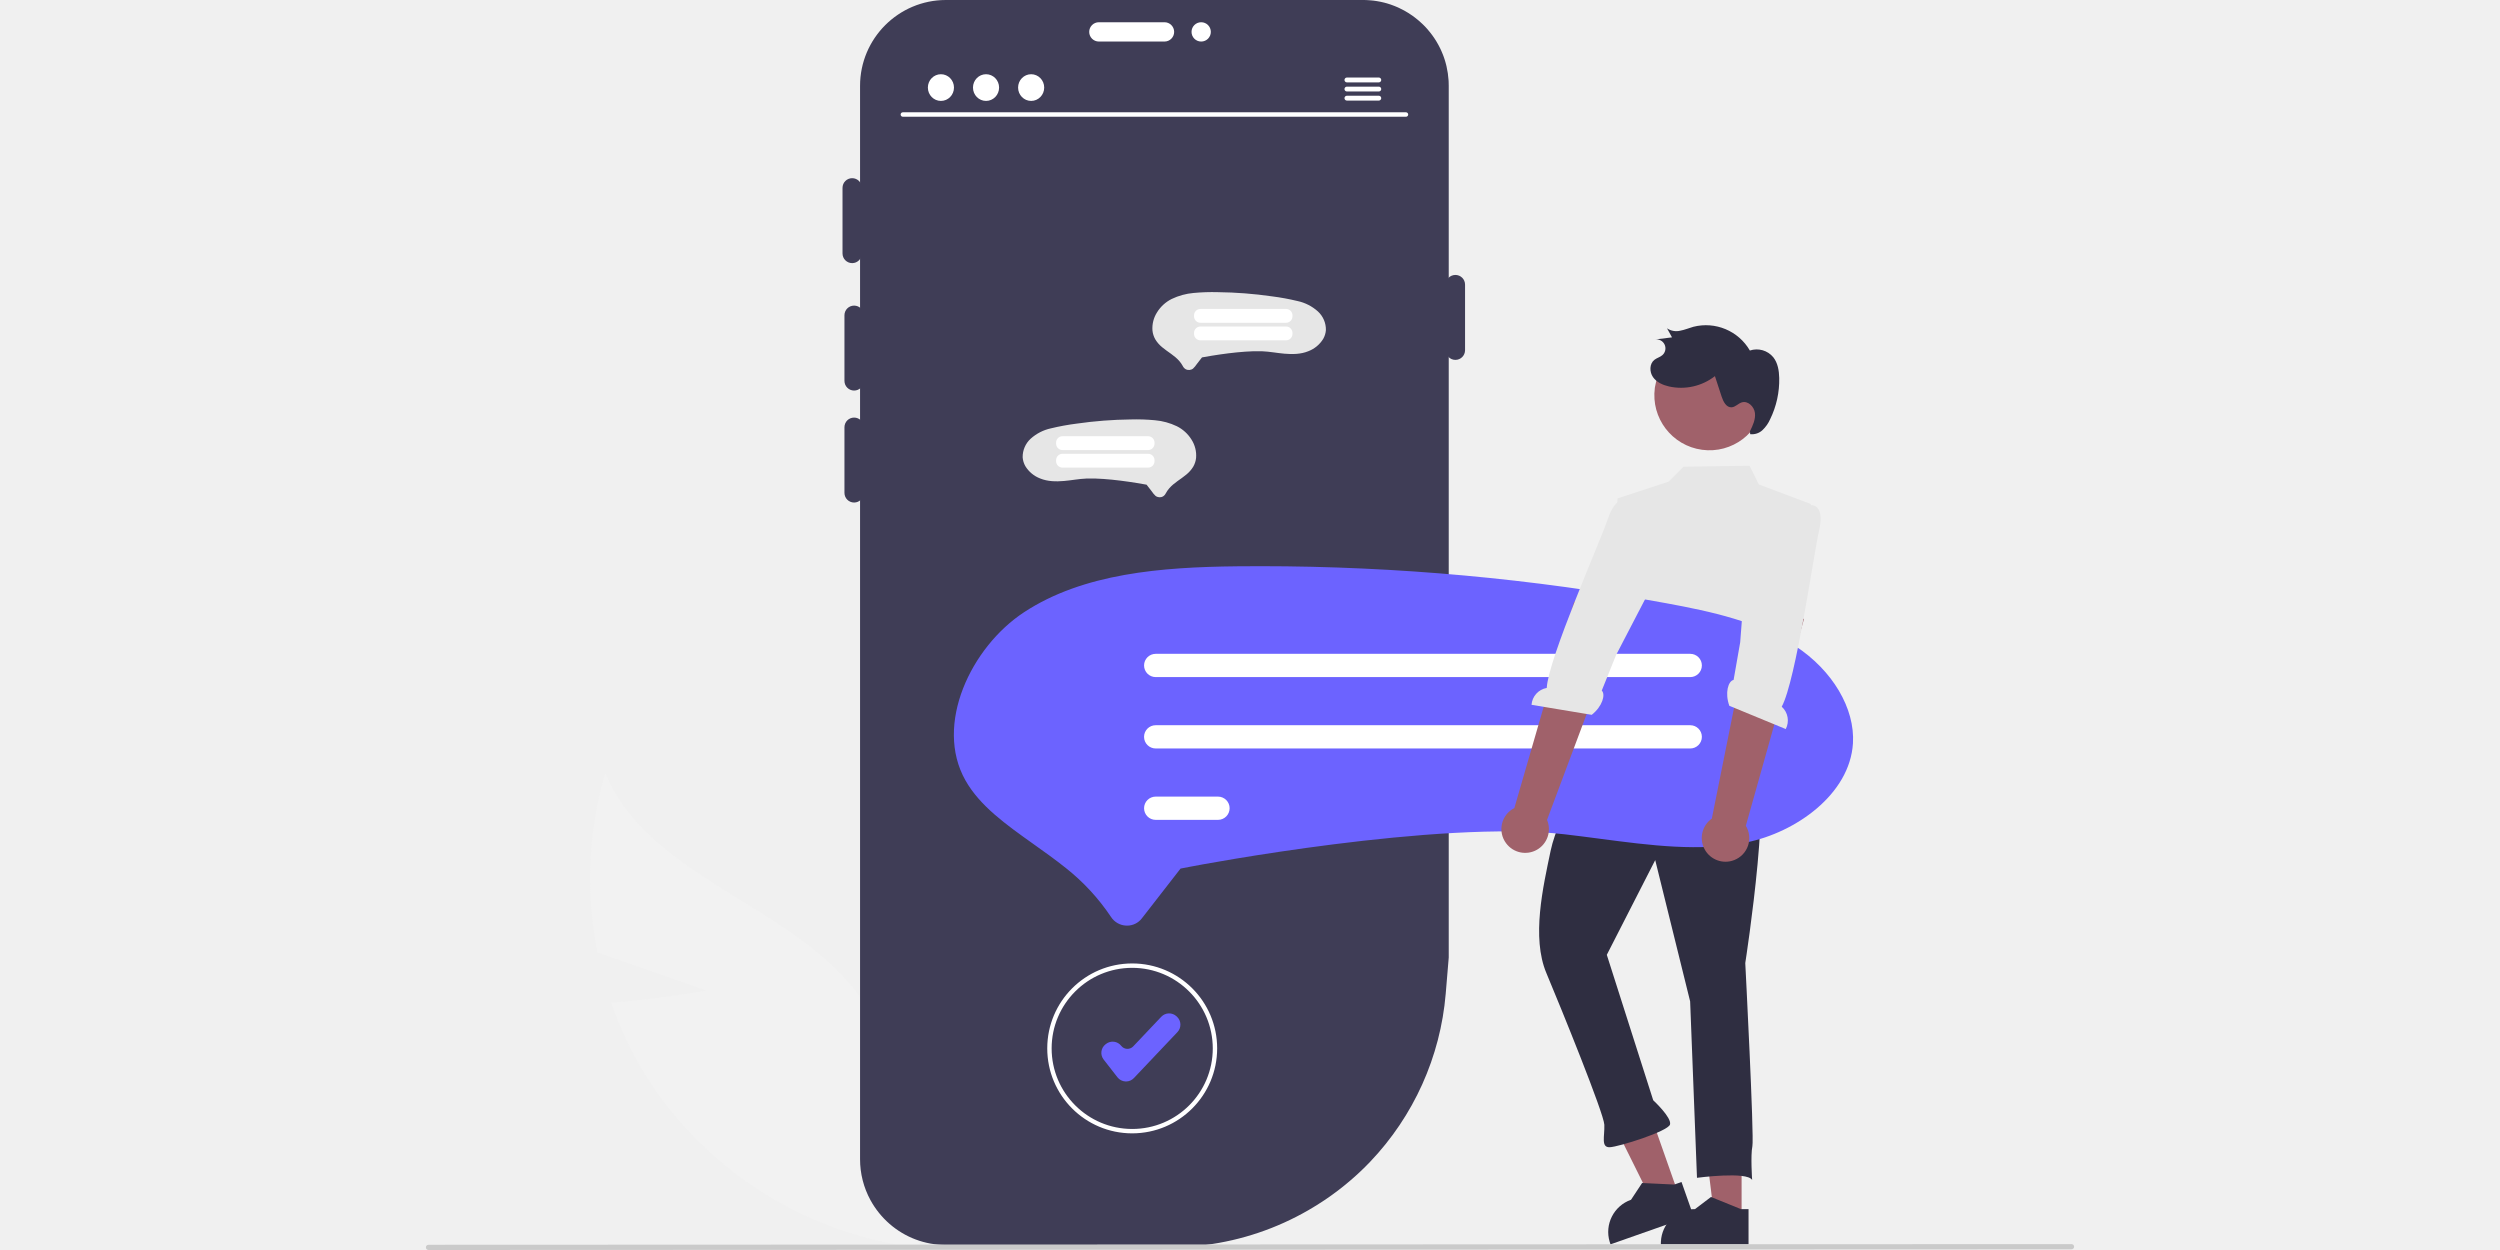
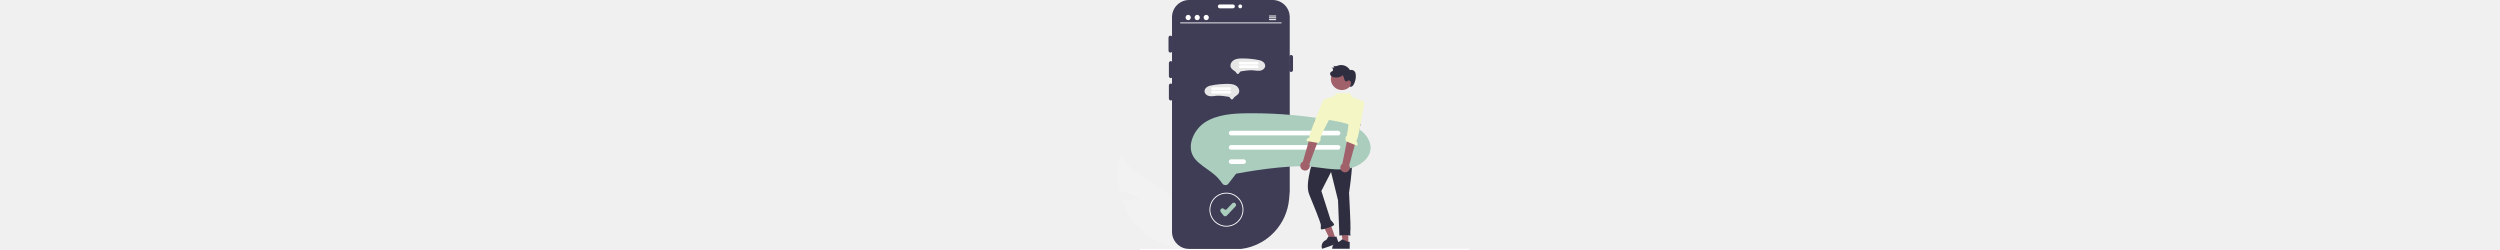
- <svg xmlns="http://www.w3.org/2000/svg" data-name="Layer 1" width="200" height="100" viewBox="0 0 751.131 569.602">
+ <svg xmlns="http://www.w3.org/2000/svg" data-name="Layer 1" width="100" height="10" viewBox="0 0 751.131 569.602">
  <path d="M352.382,616.542,302.64,599.163a170.006,170.006,0,0,1,3.577-81.72c18.87,45.43,77.726,58.131,110.404,94.902a102.259,102.259,0,0,1,23.696,85.409l9.524,36.136a171.354,171.354,0,0,1-122.604-74.521,165.52,165.52,0,0,1-18.323-37.262C330.386,620.585,352.382,616.542,352.382,616.542Z" transform="translate(-224.4343 -165.1988)" fill="#f2f2f2" />
  <path d="M690.56,204.289v397.23l-1.38,16.54a126.311,126.311,0,0,1-34.47,76.58q-4.23,4.425-8.85,8.38a123.197,123.197,0,0,1-11.94,9.09c-2.38,1.6-4.82,3.11-7.3,4.54a125.993,125.993,0,0,1-46.87,15.85H461.39a38.928,38.928,0,0,1-25.62-9.59,39.509,39.509,0,0,1-8.7-10.8,38.896,38.896,0,0,1-4.76-18.69v-489.13a39.14,39.14,0,0,1,39.09-39.09H651.48c.45,0,.89.01,1.34.02.29.01.58.02.87.05.39.01.78.04,1.16.08.49.03.97.08,1.45.14.44.06.88.12,1.32.19.09.01.17.03.26.04.56.09,1.12.19,1.67.31.55.11,1.11.24,1.65.38.39.1.79.21,1.18.32.01,0,.03.01.04.01,1.15.34,2.29.73,3.41,1.18.35.13.7.28,1.04.43l.15.06c.28.12.55.24.82.37.81.37,1.61.78,2.4,1.21a40.162,40.162,0,0,1,3.77,2.36c.39.27.77.56,1.14.85.31.23.62.47.92.73a.304.304,0,0,1,.07.05c.04.03.08.07.12.1.27.21.53.43.78.65.49.42.97.86,1.44,1.31.13.12.26.24.39.37.13.12.25.25.38.38.13.12.25.25.37.37a1.893,1.893,0,0,1,.2.2c.36.38.71.77,1.05,1.16.43.49.85.99,1.24,1.5.34.42.66.84.97,1.27.29.39.56.78.83,1.18a3.281,3.281,0,0,1,.2.31c.28.41.54.83.8,1.25.65,1.06,1.24,2.16,1.78,3.27.2.42.39.83.57,1.25.23.51.44,1.02.64,1.53.08.19.15.39.22.58.11.29.21.58.31.87.11.32.22.65.32.97l.24.78c.14.47.26.93.38,1.4.07.28.14.56.2.85a39.063,39.063,0,0,1,.91,6.21c.01.26.03.51.04.77C690.55,203.099,690.56,203.689,690.56,204.289Z" transform="translate(-224.4343 -165.1988)" fill="#3f3d56" />
  <path d="M419.598,343.167a4.404,4.404,0,0,1-4.399-4.399V308.856a4.399,4.399,0,1,1,8.798,0v29.912A4.404,4.404,0,0,1,419.598,343.167Z" transform="translate(-224.4343 -165.1988)" fill="#3f3d56" />
  <path d="M418.718,285.102a4.404,4.404,0,0,1-4.399-4.399V250.791a4.399,4.399,0,0,1,8.798,0v29.912A4.404,4.404,0,0,1,418.718,285.102Z" transform="translate(-224.4343 -165.1988)" fill="#3f3d56" />
  <path d="M526.728,179.732a4.404,4.404,0,0,1,4.399-4.399h29.912a4.399,4.399,0,0,1,0,8.798H531.127A4.404,4.404,0,0,1,526.728,179.732Z" transform="translate(-224.4343 -165.1988)" fill="#fff" />
  <path d="M419.598,394.194a4.404,4.404,0,0,1-4.399-4.399V359.883a4.399,4.399,0,1,1,8.798,0v29.912A4.404,4.404,0,0,1,419.598,394.194Z" transform="translate(-224.4343 -165.1988)" fill="#3f3d56" />
  <path d="M693.598,329.194a4.404,4.404,0,0,1-4.399-4.399V294.883a4.399,4.399,0,1,1,8.798,0v29.912A4.404,4.404,0,0,1,693.598,329.194Z" transform="translate(-224.4343 -165.1988)" fill="#3f3d56" />
  <circle cx="353.321" cy="14.533" r="4.399" fill="#fff" />
  <path d="M671.103,218.401H441.78a1.016,1.016,0,0,1,0-2.031H671.103a1.016,1.016,0,0,1,0,2.031Z" transform="translate(-224.4343 -165.1988)" fill="#fff" />
  <ellipse cx="234.726" cy="39.905" rx="5.95" ry="6.083" fill="#fff" />
  <ellipse cx="255.282" cy="39.905" rx="5.95" ry="6.083" fill="#fff" />
  <ellipse cx="275.838" cy="39.905" rx="5.95" ry="6.083" fill="#fff" />
  <path d="M658.727,200.528H644.125a1.106,1.106,0,0,0,0,2.211H658.727a1.106,1.106,0,0,0,0-2.211Z" transform="translate(-224.4343 -165.1988)" fill="#fff" />
  <path d="M658.727,204.678H644.125a1.106,1.106,0,0,0,0,2.211H658.727a1.106,1.106,0,0,0,0-2.211Z" transform="translate(-224.4343 -165.1988)" fill="#fff" />
  <path d="M658.727,208.823H644.125a1.106,1.106,0,0,0,0,2.211H658.727a1.106,1.106,0,0,0,0-2.211Z" transform="translate(-224.4343 -165.1988)" fill="#fff" />
  <path d="M496.404,373.589a9.453,9.453,0,0,0,1.222,4.028,13.635,13.635,0,0,0,6.777,5.62c3.428,1.403,7.249,1.446,10.887,1.133,3.379-.29,6.723-.964,10.114-1.103a70.469,70.469,0,0,1,7.863.188c5.075.36,10.128,1.028,15.149,1.839q2.04.325,4.071.699a2.013,2.013,0,0,1,.378.07c.025.01.064.002.087.016.041.026-.165-.065-.04.038a3.752,3.752,0,0,1,.464.597l1.854,2.386a11.28,11.28,0,0,0,1.713,2.055,3.101,3.101,0,0,0,3.433.239,3.43,3.43,0,0,0,1.277-1.45,12.514,12.514,0,0,1,1.518-2.191c2.206-2.574,5.272-4.157,7.837-6.322a13.958,13.958,0,0,0,3.134-3.583,10.132,10.132,0,0,0,1.295-4.023,13.457,13.457,0,0,0-2.061-8.261,16.503,16.503,0,0,0-6.7-6.132,28.921,28.921,0,0,0-9.981-2.735A90.432,90.432,0,0,0,545.668,356.332q-6.183.069-12.344.544-6.169.477-12.289,1.357a107.233,107.233,0,0,0-11.711,2.146,20.214,20.214,0,0,0-9.29,4.747A11.254,11.254,0,0,0,496.404,373.589Z" transform="translate(-224.4343 -165.1988)" fill="#e6e6e6" />
  <path d="M553.576,363.978H514.558a2.921,2.921,0,0,0-2.917,2.917v.47a2.921,2.921,0,0,0,2.917,2.917h39.018a2.921,2.921,0,0,0,2.917-2.917v-.47A2.921,2.921,0,0,0,553.576,363.978Z" transform="translate(-224.4343 -165.1988)" fill="#fff" />
  <path d="M553.576,371.978H514.558a2.921,2.921,0,0,0-2.917,2.917v.47a2.921,2.921,0,0,0,2.917,2.917h39.018a2.921,2.921,0,0,0,2.917-2.917v-.47A2.921,2.921,0,0,0,553.576,371.978Z" transform="translate(-224.4343 -165.1988)" fill="#fff" />
  <path d="M634.588,315.589a9.453,9.453,0,0,1-1.222,4.028,13.635,13.635,0,0,1-6.777,5.62c-3.428,1.403-7.249,1.446-10.887,1.133-3.379-.29-6.723-.964-10.114-1.103a70.469,70.469,0,0,0-7.863.188c-5.075.36-10.128,1.028-15.149,1.839q-2.04.325-4.071.699a2.013,2.013,0,0,0-.378.07c-.025.01-.064.002-.087.016-.041.026.165-.065.04.038a3.751,3.751,0,0,0-.464.597l-1.854,2.386a11.281,11.281,0,0,1-1.713,2.055,3.101,3.101,0,0,1-3.433.239,3.43,3.43,0,0,1-1.277-1.45,12.514,12.514,0,0,0-1.518-2.191c-2.206-2.574-5.272-4.157-7.837-6.322a13.958,13.958,0,0,1-3.134-3.583,10.132,10.132,0,0,1-1.295-4.023,13.457,13.457,0,0,1,2.061-8.261,16.503,16.503,0,0,1,6.7-6.132,28.921,28.921,0,0,1,9.981-2.735,90.432,90.432,0,0,1,11.026-.365q6.183.069,12.344.544,6.169.477,12.289,1.357a107.233,107.233,0,0,1,11.711,2.146,20.214,20.214,0,0,1,9.29,4.747A11.254,11.254,0,0,1,634.588,315.589Z" transform="translate(-224.4343 -165.1988)" fill="#e6e6e6" />
  <path d="M574.5,308.894v.47a2.921,2.921,0,0,0,2.917,2.917h39.018a2.921,2.921,0,0,0,2.917-2.917v-.47a2.921,2.921,0,0,0-2.917-2.917H577.416A2.921,2.921,0,0,0,574.5,308.894Z" transform="translate(-224.4343 -165.1988)" fill="#fff" />
  <path d="M574.5,316.895v.47a2.921,2.921,0,0,0,2.917,2.917h39.018a2.921,2.921,0,0,0,2.917-2.917v-.47a2.921,2.921,0,0,0-2.917-2.917H577.416A2.921,2.921,0,0,0,574.5,316.895Z" transform="translate(-224.4343 -165.1988)" fill="#fff" />
  <polygon points="599.58 555.014 587.19 555.013 581.296 507.224 599.582 507.225 599.58 555.014" fill="#a0616a" />
  <path d="M823.684,716.164l-13.22-5.37-.39-.16-7.3,5.53a15.542,15.542,0,0,0-15.53,14.87c-.02.22-.02.45-.02.68v.51h39.95v-16.06Z" transform="translate(-224.4343 -165.1988)" fill="#2f2e41" />
  <polygon points="570.564 543.484 558.877 547.596 537.455 504.472 554.705 498.403 570.564 543.484" fill="#a0616a" />
  <path d="M793.344,704.973l-14.253-.678-.421-.022-5.051,7.639a15.542,15.542,0,0,0-9.714,19.182c.054.214.13.431.207.648l.169.481,37.685-13.26-5.33-15.15Z" transform="translate(-224.4343 -165.1988)" fill="#2f2e41" />
  <path d="M828.393,514.155c11.335-.44-2.706,89.89-2.706,89.89s4.107,79.305,3.237,83.467-.11,15.386-.11,15.386c-2.221-4.042-25.132-.991-25.132-.991l-3.117-80.376L784.651,557.131l-22.062,43.168,21.146,66.261s8.563,7.924,7.653,11.055-23.341,10.193-27.463,10.353-2.261-5.072-2.461-10.225-19.596-52.905-26.418-69.152-1.518-39.157,1.964-55.805,21.803-47.889,21.803-47.889C781.555,479.248,817.058,514.594,828.393,514.155Z" transform="translate(-224.4343 -165.1988)" fill="#2f2e41" />
-   <path d="M822.506,528.635c-28.11.001-43.601-5.626-51.827-10.65-10.059-6.144-11.78-12.622-11.848-12.896l-.02-.078.979-12.32.428-.959a19.505,19.505,0,0,0,.734-14.007l-.031-.095.008-.099,6.573-85.245,23.26-7.619,6.767-6.799,30.127-.437,4.198,8.51,23.751,8.941-11.668,69.457-5.594,9.642,2.251,10.503-.016.095-7.338,43.8-.404.018Q827.407,528.64,822.506,528.635Z" transform="translate(-224.4343 -165.1988)" fill="#e6e6e6" />
+   <path d="M822.506,528.635c-28.11.001-43.601-5.626-51.827-10.65-10.059-6.144-11.78-12.622-11.848-12.896l-.02-.078.979-12.32.428-.959a19.505,19.505,0,0,0,.734-14.007l-.031-.095.008-.099,6.573-85.245,23.26-7.619,6.767-6.799,30.127-.437,4.198,8.51,23.751,8.941-11.668,69.457-5.594,9.642,2.251,10.503-.016.095-7.338,43.8-.404.018Q827.407,528.64,822.506,528.635Z" transform="translate(-224.4343 -165.1988)" fill="#F4F7C5" />
  <path d="M834.224,348.758a25.105,25.105,0,0,1-49.751-6.771l.049-.356a25.105,25.105,0,0,1,49.694,7.126Z" transform="translate(-224.4343 -165.1988)" fill="#a0616a" />
  <path d="M827.834,361.688c1.289-2.619,2.614-5.43,2.251-8.327s-3.203-5.665-5.992-4.804c-1.668.515-2.928,2.162-4.672,2.246-2.399.116-3.774-2.629-4.521-4.912l-3.041-9.297a25.154,25.154,0,0,1-20.891,4.721c-2.823-.646-5.676-1.904-7.332-4.28s-1.646-6.062.625-7.858c1.114-.881,2.596-1.216,3.661-2.156a4.102,4.102,0,0,0-3.276-7.139l7.657-.957-2.281-4.126a7.535,7.535,0,0,0,5.992,1.099c2.06-.371,4-1.219,6.015-1.785a23.152,23.152,0,0,1,25.754,10.815,9.802,9.802,0,0,1,10.687,3.086c2.05,2.602,2.607,6.073,2.687,9.384a40.715,40.715,0,0,1-4.15,18.86,15.451,15.451,0,0,1-3.487,4.946,6.978,6.978,0,0,1-5.601,1.832" transform="translate(-224.4343 -165.1988)" fill="#2f2e41" />
-   <path d="M543.977,586.992c-.118,0-.236-.002-.356-.007a8.649,8.649,0,0,1-6.955-3.955,97.704,97.704,0,0,0-20.568-22.28c-4.827-3.858-9.871-7.446-14.749-10.915-12.584-8.948-24.435-17.375-31.014-29.02-14.343-25.391,2.548-60.758,26.679-76.618,27.066-17.789,62.667-20.579,97.107-20.945q5.369-.057,10.744-.056h0a1024.404,1024.404,0,0,1,185.005,16.916c20.294,3.744,41.536,8.331,58.606,19.461,16.969,11.065,27.283,28.49,26.276,44.393-1.469,23.216-26.08,40.563-48.49,45.099C804.902,553.383,782.712,550.464,759.22,547.373c-5.186-.682-10.549-1.388-15.851-2.001C685.738,538.711,577.476,559.243,572.896,560.12l-4.544.87-17.631,22.689A8.461,8.461,0,0,1,543.977,586.992Z" transform="translate(-224.4343 -165.1988)" fill="#6c63ff" />
+   <path d="M543.977,586.992c-.118,0-.236-.002-.356-.007a8.649,8.649,0,0,1-6.955-3.955,97.704,97.704,0,0,0-20.568-22.28c-4.827-3.858-9.871-7.446-14.749-10.915-12.584-8.948-24.435-17.375-31.014-29.02-14.343-25.391,2.548-60.758,26.679-76.618,27.066-17.789,62.667-20.579,97.107-20.945q5.369-.057,10.744-.056h0a1024.404,1024.404,0,0,1,185.005,16.916c20.294,3.744,41.536,8.331,58.606,19.461,16.969,11.065,27.283,28.49,26.276,44.393-1.469,23.216-26.08,40.563-48.49,45.099C804.902,553.383,782.712,550.464,759.22,547.373c-5.186-.682-10.549-1.388-15.851-2.001C685.738,538.711,577.476,559.243,572.896,560.12l-4.544.87-17.631,22.689A8.461,8.461,0,0,1,543.977,586.992Z" transform="translate(-224.4343 -165.1988)" fill="#AACDBE " />
  <path d="M800.611,473.736H557.027a5.3,5.3,0,0,1,0-10.6H800.611a5.3,5.3,0,0,1,0,10.6Z" transform="translate(-224.4343 -165.1988)" fill="#fff" />
  <path d="M800.611,506.267H557.027a5.3,5.3,0,1,1-.011-10.6h243.595a5.3,5.3,0,0,1,0,10.6Z" transform="translate(-224.4343 -165.1988)" fill="#fff" />
  <path d="M585.413,538.797H557.027a5.3,5.3,0,0,1,0-10.6h28.386a5.3,5.3,0,0,1,0,10.6Z" transform="translate(-224.4343 -165.1988)" fill="#fff" />
  <path d="M820.656,557.117a10.755,10.755,0,0,0,5.286-15.621l26.513-94.298-23.262-2.431-18.747,93.456a10.813,10.813,0,0,0,10.209,18.893Z" transform="translate(-224.4343 -165.1988)" fill="#a0616a" />
-   <path d="M856.377,395.433s5.678.204,2.871,11.91c-2.247,9.371-10.498,68.159-16.95,79.88a8.449,8.449,0,0,1,1.831,10.195l-25.708-10.603c-2.135-5.928-.482-11.31,1.947-11.786l3.003-17.145,4.426-57.515,24.477-5.156Z" transform="translate(-224.4343 -165.1988)" fill="#e6e6e6" />
+   <path d="M856.377,395.433s5.678.204,2.871,11.91c-2.247,9.371-10.498,68.159-16.95,79.88a8.449,8.449,0,0,1,1.831,10.195l-25.708-10.603c-2.135-5.928-.482-11.31,1.947-11.786l3.003-17.145,4.426-57.515,24.477-5.156Z" transform="translate(-224.4343 -165.1988)" fill="#F4F7C5" />
  <path d="M716.708,549.461a10.755,10.755,0,0,1,3.756-16.058l27.262-94.084,21.04,10.215-33.413,89.27a10.813,10.813,0,0,1-18.644,10.657Z" transform="translate(-224.4343 -165.1988)" fill="#a0616a" />
-   <path d="M771.72,393.285s-4.93-2.824-8.726,8.599c-3.039,9.145-27.064,63.43-27.772,76.791a8.449,8.449,0,0,0-6.937,7.692l27.431,4.566c4.943-3.908,6.379-9.351,4.569-11.038l6.5-16.147,26.602-51.185-18.067-17.3Z" transform="translate(-224.4343 -165.1988)" fill="#e6e6e6" />
-   <path d="M974.375,734.494l-748.75.307a1.191,1.191,0,0,1,0-2.381l748.75-.307a1.191,1.191,0,0,1,0,2.381Z" transform="translate(-224.4343 -165.1988)" fill="#cacaca" />
+   <path d="M771.72,393.285s-4.93-2.824-8.726,8.599c-3.039,9.145-27.064,63.43-27.772,76.791a8.449,8.449,0,0,0-6.937,7.692l27.431,4.566c4.943-3.908,6.379-9.351,4.569-11.038l6.5-16.147,26.602-51.185-18.067-17.3Z" transform="translate(-224.4343 -165.1988)" fill="#F4F7C5" />
+   <path d="M974.375,734.494l-748.75.307a1.191,1.191,0,0,1,0-2.381l748.75-.307a1.191,1.191,0,0,1,0,2.381Z" transform="translate(-100 -165.1988)" fill="#FFF" />
  <path d="M546.323,681.649a38.713,38.713,0,1,1,38.713-38.713A38.757,38.757,0,0,1,546.323,681.649Zm0-75.426a36.713,36.713,0,1,0,36.713,36.713A36.755,36.755,0,0,0,546.323,606.224Z" transform="translate(-224.4343 -165.1988)" fill="#fff" />
-   <path d="M543.499,658.009c-.08,0-.161-.003-.241-.007a4.932,4.932,0,0,1-3.656-1.899l-6.302-8.103a4.934,4.934,0,0,1,.865-6.925l.227-.176a4.933,4.933,0,0,1,6.926.865,3.599,3.599,0,0,0,5.45.265L559.564,628.52a4.941,4.941,0,0,1,6.976-.19l.21.2a4.933,4.933,0,0,1,.188,6.976l-19.858,20.961A4.929,4.929,0,0,1,543.499,658.009Z" transform="translate(-224.4343 -165.1988)" fill="#6c63ff" />
+   <path d="M543.499,658.009c-.08,0-.161-.003-.241-.007a4.932,4.932,0,0,1-3.656-1.899l-6.302-8.103a4.934,4.934,0,0,1,.865-6.925l.227-.176a4.933,4.933,0,0,1,6.926.865,3.599,3.599,0,0,0,5.45.265L559.564,628.52a4.941,4.941,0,0,1,6.976-.19l.21.2a4.933,4.933,0,0,1,.188,6.976l-19.858,20.961A4.929,4.929,0,0,1,543.499,658.009Z" transform="translate(-224.4343 -165.1988)" fill="#AACDBE " />
</svg>
